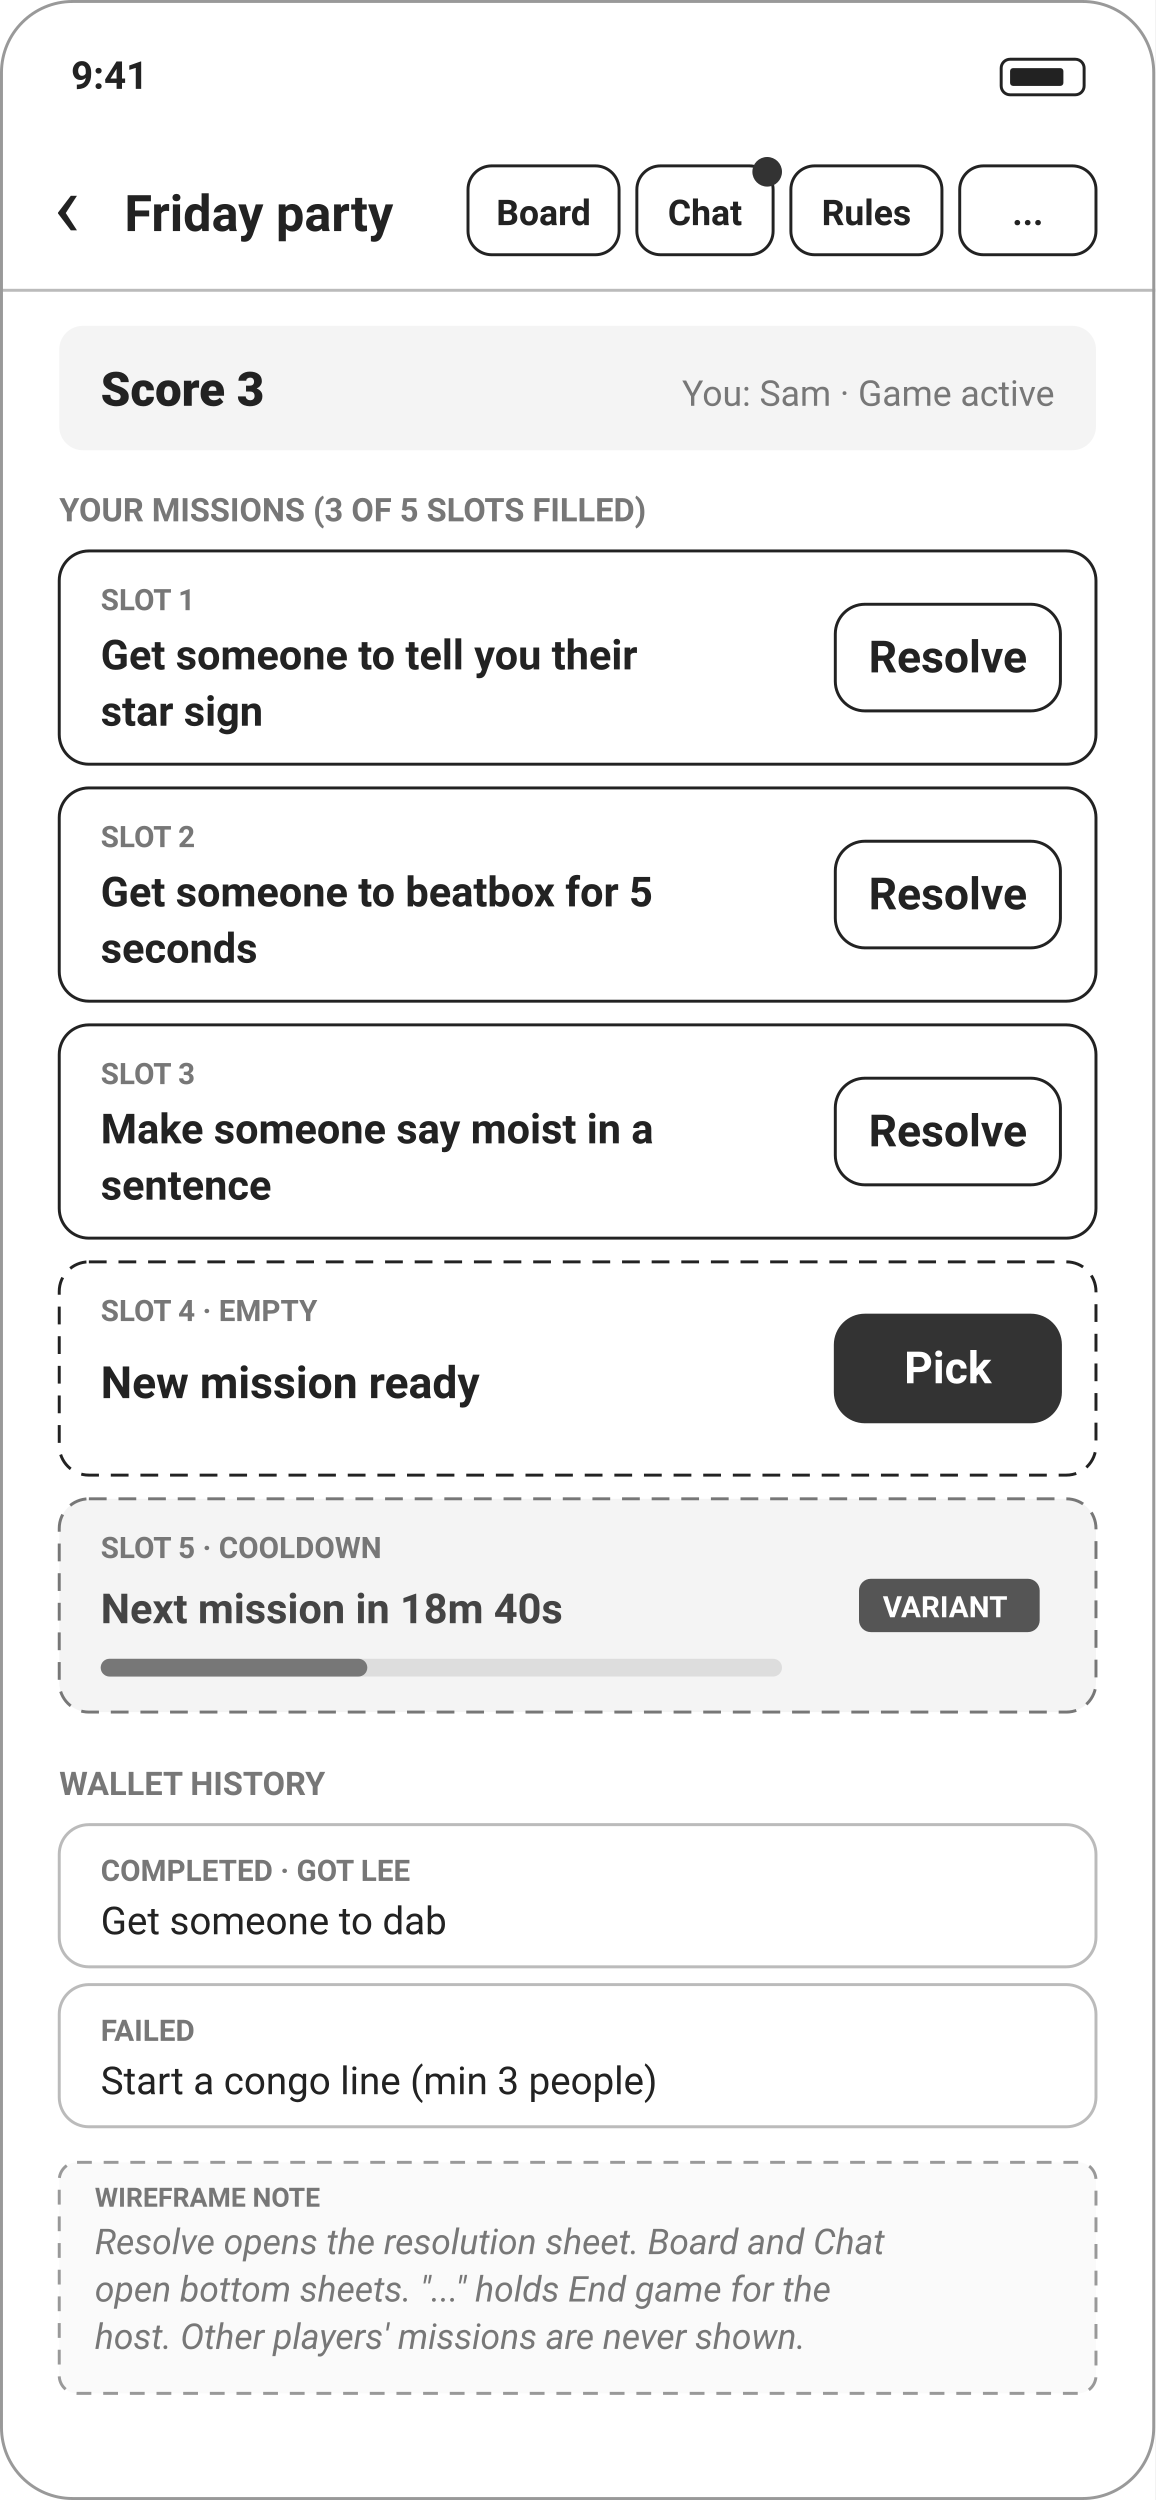
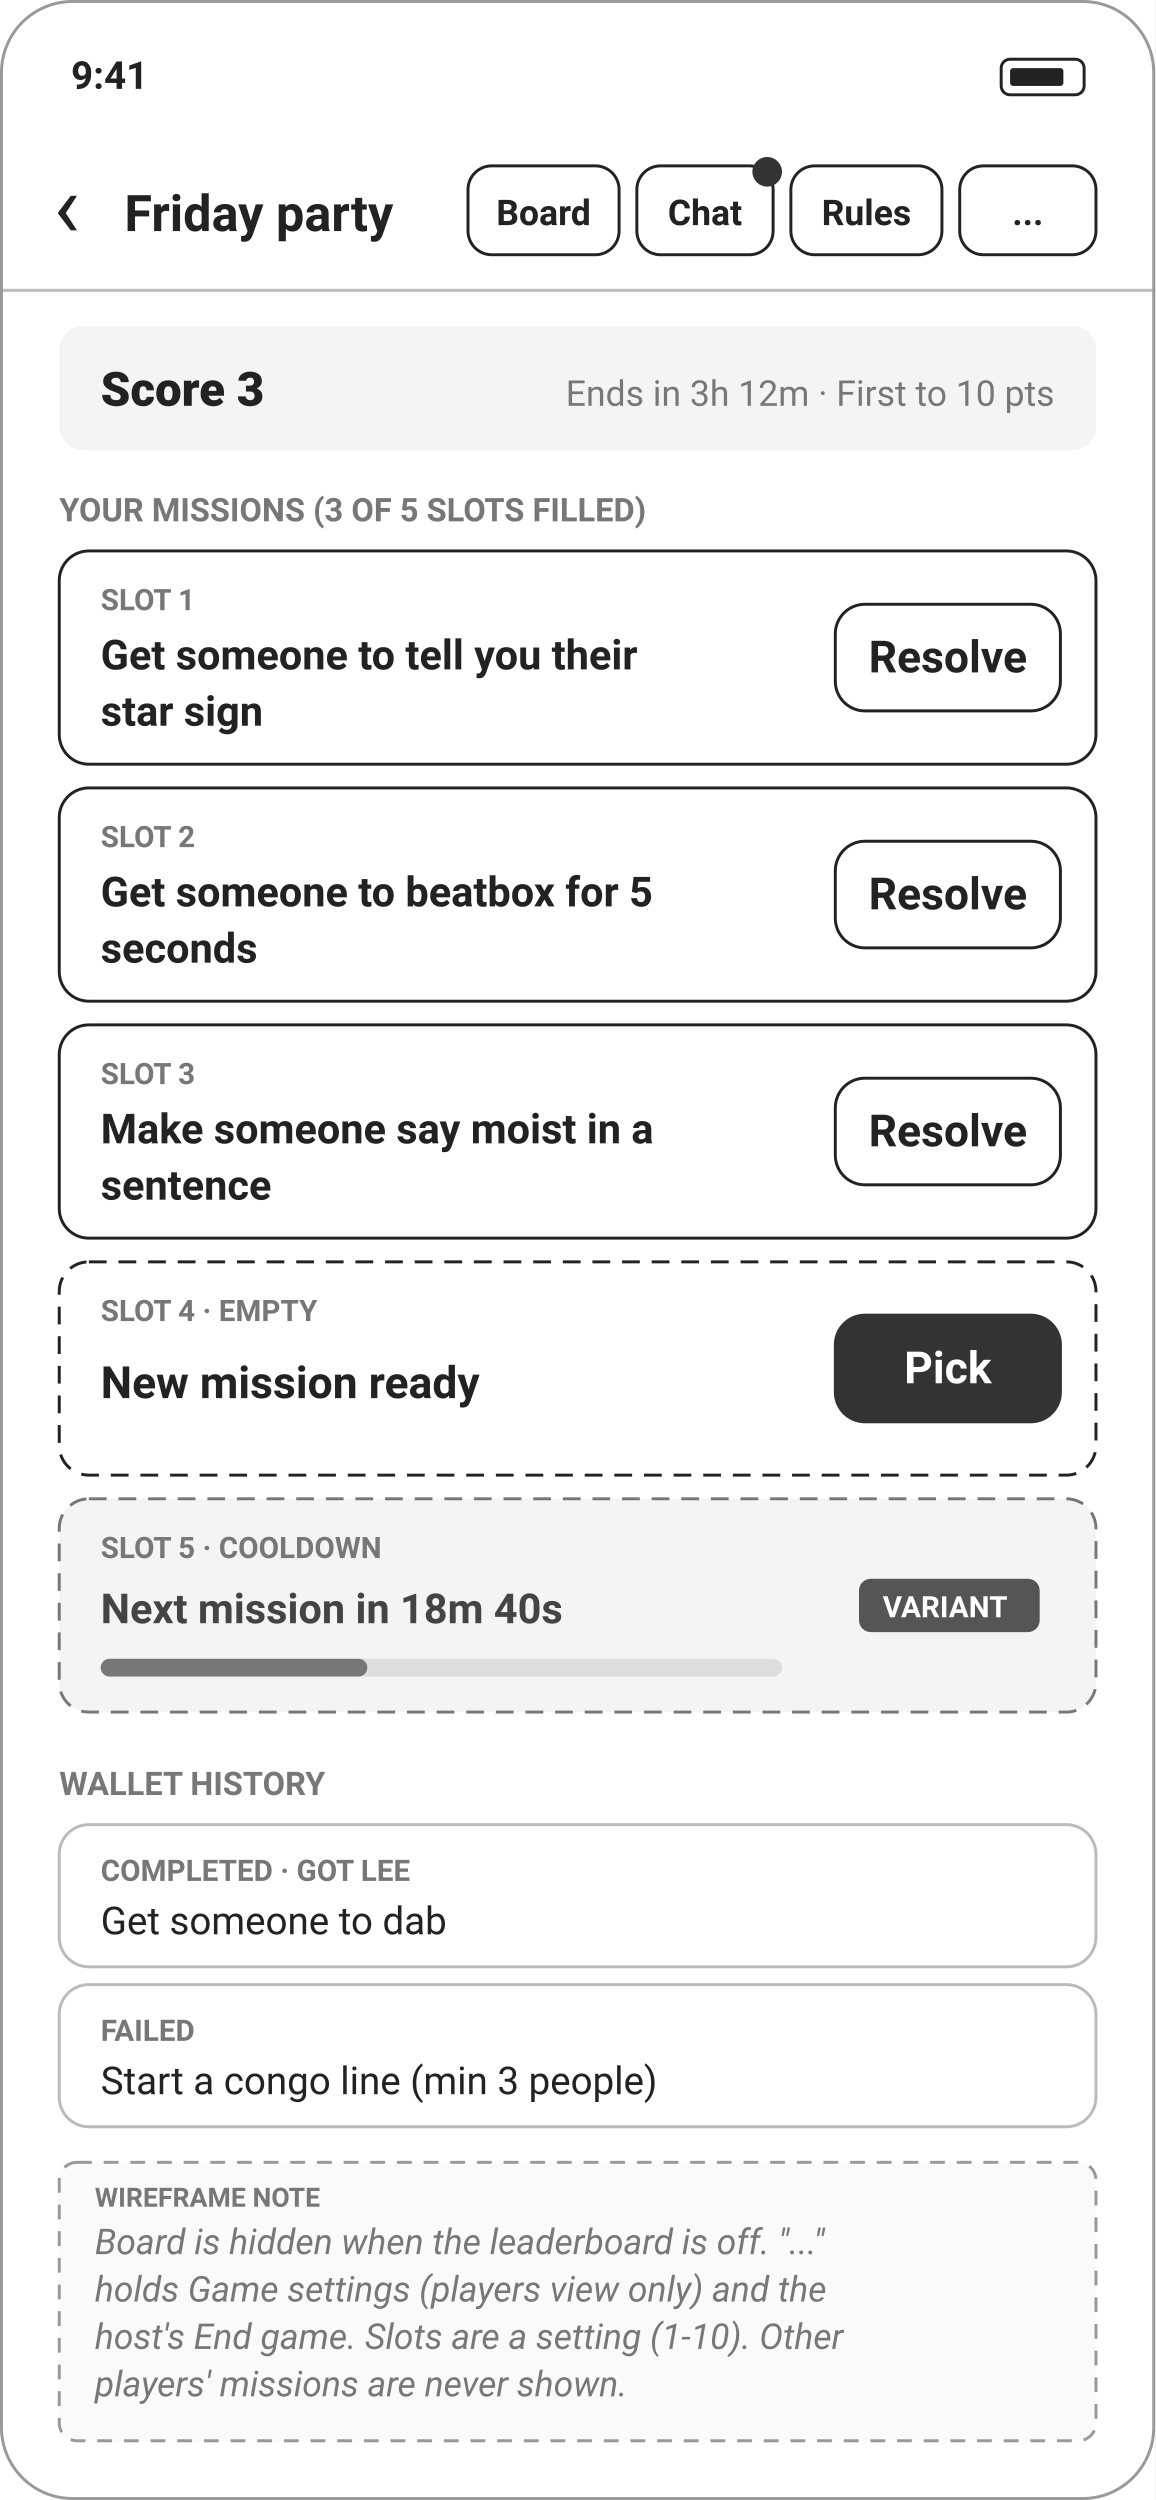
<svg xmlns="http://www.w3.org/2000/svg" width="390" height="844" viewBox="0 0 390 844" font-family="system-ui, -apple-system, 'Segoe UI', Roboto, sans-serif" role="img" aria-labelledby="title desc">
  <rect x="0" y="0" width="390" height="844" fill="#FFFFFF" />
  <text x="24" y="30" font-size="13" font-weight="600" fill="#222222">9:41</text>
  <rect x="338" y="20" width="28" height="12" rx="3" fill="none" stroke="#222222" />
  <rect x="341" y="23" width="18" height="6" rx="1" fill="#222222" />
  <text x="18" y="80" font-size="30" fill="#222222">‹</text>
  <text x="42" y="78" font-size="17" font-weight="700" fill="#222222">Friday party</text>
  <rect x="324" y="56" width="46" height="30" rx="8" fill="#FFFFFF" stroke="#222222" />
  <text x="347" y="76" font-size="12" font-weight="600" fill="#222222" text-anchor="middle">...</text>
  <rect x="267" y="56" width="51" height="30" rx="8" fill="#FFFFFF" stroke="#222222" />
  <text x="292.5" y="76" font-size="12" font-weight="600" fill="#222222" text-anchor="middle">Rules</text>
  <rect x="215" y="56" width="46" height="30" rx="8" fill="#FFFFFF" stroke="#222222" />
  <text x="238" y="76" font-size="12" font-weight="600" fill="#222222" text-anchor="middle">Chat</text>
  <circle cx="259" cy="58" r="5" fill="#333333" />
  <rect x="158" y="56" width="51" height="30" rx="8" fill="#FFFFFF" stroke="#222222" />
  <text x="183.5" y="76" font-size="12" font-weight="600" fill="#222222" text-anchor="middle">Board</text>
  <line x1="0" y1="98" x2="390" y2="98" stroke="#BBBBBB" />
  <rect x="20" y="110" width="350" height="42" rx="8" fill="#F4F4F4" />
  <text x="34" y="137" font-size="16" font-weight="800" fill="#222222">Score 3</text>
-   <text x="356" y="137" font-size="12" fill="#777777" text-anchor="end">You: Sam · Game active</text>
+   <text x="356" y="137" font-size="12" fill="#777777" text-anchor="end">Ends in 3h 12m · First to 10 pts</text>
  <text x="20" y="176" font-size="11" font-weight="700" fill="#777777">YOUR MISSIONS (3 OF 5 SLOTS FILLED)</text>
  <rect x="20" y="186" width="350" height="72" rx="10" fill="#FFFFFF" stroke="#222222" />
  <text x="34" y="206" font-size="10" font-weight="700" fill="#777777">SLOT 1</text>
  <text x="34" y="226" font-size="14" font-weight="600" fill="#222222">
    <tspan x="34" dy="0">Get someone to tell you their</tspan>
    <tspan x="34" dy="19">star sign</tspan>
  </text>
  <rect x="282" y="204" width="76" height="36" rx="10" fill="#FFFFFF" stroke="#222222" />
  <text x="320" y="227" font-size="15" font-weight="600" fill="#222222" text-anchor="middle">Resolve</text>
  <rect x="20" y="266" width="350" height="72" rx="10" fill="#FFFFFF" stroke="#222222" />
  <text x="34" y="286" font-size="10" font-weight="700" fill="#777777">SLOT 2</text>
  <text x="34" y="306" font-size="14" font-weight="600" fill="#222222">
    <tspan x="34" dy="0">Get someone to beatbox for 5</tspan>
    <tspan x="34" dy="19">seconds</tspan>
  </text>
  <rect x="282" y="284" width="76" height="36" rx="10" fill="#FFFFFF" stroke="#222222" />
  <text x="320" y="307" font-size="15" font-weight="600" fill="#222222" text-anchor="middle">Resolve</text>
  <rect x="20" y="346" width="350" height="72" rx="10" fill="#FFFFFF" stroke="#222222" />
  <text x="34" y="366" font-size="10" font-weight="700" fill="#777777">SLOT 3</text>
  <text x="34" y="386" font-size="14" font-weight="600" fill="#222222">
    <tspan x="34" dy="0">Make someone say moist in a</tspan>
    <tspan x="34" dy="19">sentence</tspan>
  </text>
  <rect x="282" y="364" width="76" height="36" rx="10" fill="#FFFFFF" stroke="#222222" />
  <text x="320" y="387" font-size="15" font-weight="600" fill="#222222" text-anchor="middle">Resolve</text>
  <rect x="20" y="426" width="350" height="72" rx="10" fill="#FFFFFF" stroke="#222222" stroke-dasharray="6 4" />
  <text x="34" y="446" font-size="10" font-weight="700" fill="#777777">SLOT 4 · EMPTY</text>
  <text x="34" y="472" font-size="15" font-weight="600" fill="#222222">New mission ready</text>
  <rect x="282" y="444" width="76" height="36" rx="10" fill="#333333" stroke="#333333" />
  <text x="320" y="467" font-size="15" font-weight="600" fill="#FFFFFF" text-anchor="middle">Pick</text>
  <rect x="20" y="506" width="350" height="72" rx="10" fill="#F4F4F4" stroke="#777777" stroke-dasharray="6 4" />
  <text x="34" y="526" font-size="10" font-weight="700" fill="#777777">SLOT 5 · COOLDOWN</text>
  <text x="34" y="548" font-size="14" font-weight="600" fill="#444444">Next mission in 18m 40s</text>
  <rect x="34" y="560" width="230" height="6" rx="3" fill="#DDDDDD" />
  <rect x="34" y="560" width="90" height="6" rx="3" fill="#777777" />
  <rect x="290" y="533" width="61" height="18" rx="4" fill="#555555" />
  <text x="298" y="546" font-size="10" font-weight="700" fill="#FFFFFF">VARIANT</text>
  <text x="20" y="606" font-size="11" font-weight="700" fill="#777777">WALLET HISTORY</text>
  <rect x="20" y="616" width="350" height="48" rx="10" fill="#FFFFFF" stroke="#BBBBBB" />
  <text x="34" y="635" font-size="10" font-weight="700" fill="#777777">COMPLETED · GOT LEE</text>
  <text x="34" y="653" font-size="13" fill="#222222">Get someone to dab</text>
  <rect x="20" y="670" width="350" height="48" rx="10" fill="#FFFFFF" stroke="#BBBBBB" />
  <text x="34" y="689" font-size="10" font-weight="700" fill="#777777">FAILED</text>
  <text x="34" y="707" font-size="13" fill="#222222">Start a congo line (min 3 people)</text>
-   <rect x="20" y="730" width="350" height="78" rx="6" fill="#FAFAFA" stroke="#999999" stroke-dasharray="5 4" />
+   <rect x="20" y="730" width="350" height="94" rx="6" fill="#FAFAFA" stroke="#999999" stroke-dasharray="5 4" />
  <text x="32" y="745" font-size="9" font-weight="700" fill="#777777">WIREFRAME NOTE</text>
  <text x="32" y="761" font-size="12" fill="#777777" font-style="italic">
-     <tspan x="32" dy="0">Resolve opens the resolution sheet. Board and Chat</tspan>
-     <tspan x="32" dy="16">open bottom sheets. "..." holds End game for the</tspan>
-     <tspan x="32" dy="16">host. Other players' missions are never shown.</tspan>
+     <tspan x="32" dy="0">Board is hidden when the leaderboard is off. "..."</tspan>
+     <tspan x="32" dy="16">holds Game settings (players view only) and the</tspan>
+     <tspan x="32" dy="16">host's End game. Slots are a setting (1-10). Other</tspan>
+     <tspan x="32" dy="16">players' missions are never shown.</tspan>
  </text>
  <rect x="0.5" y="0.5" width="389" height="843" rx="24" fill="none" stroke="#999999" />
</svg>
